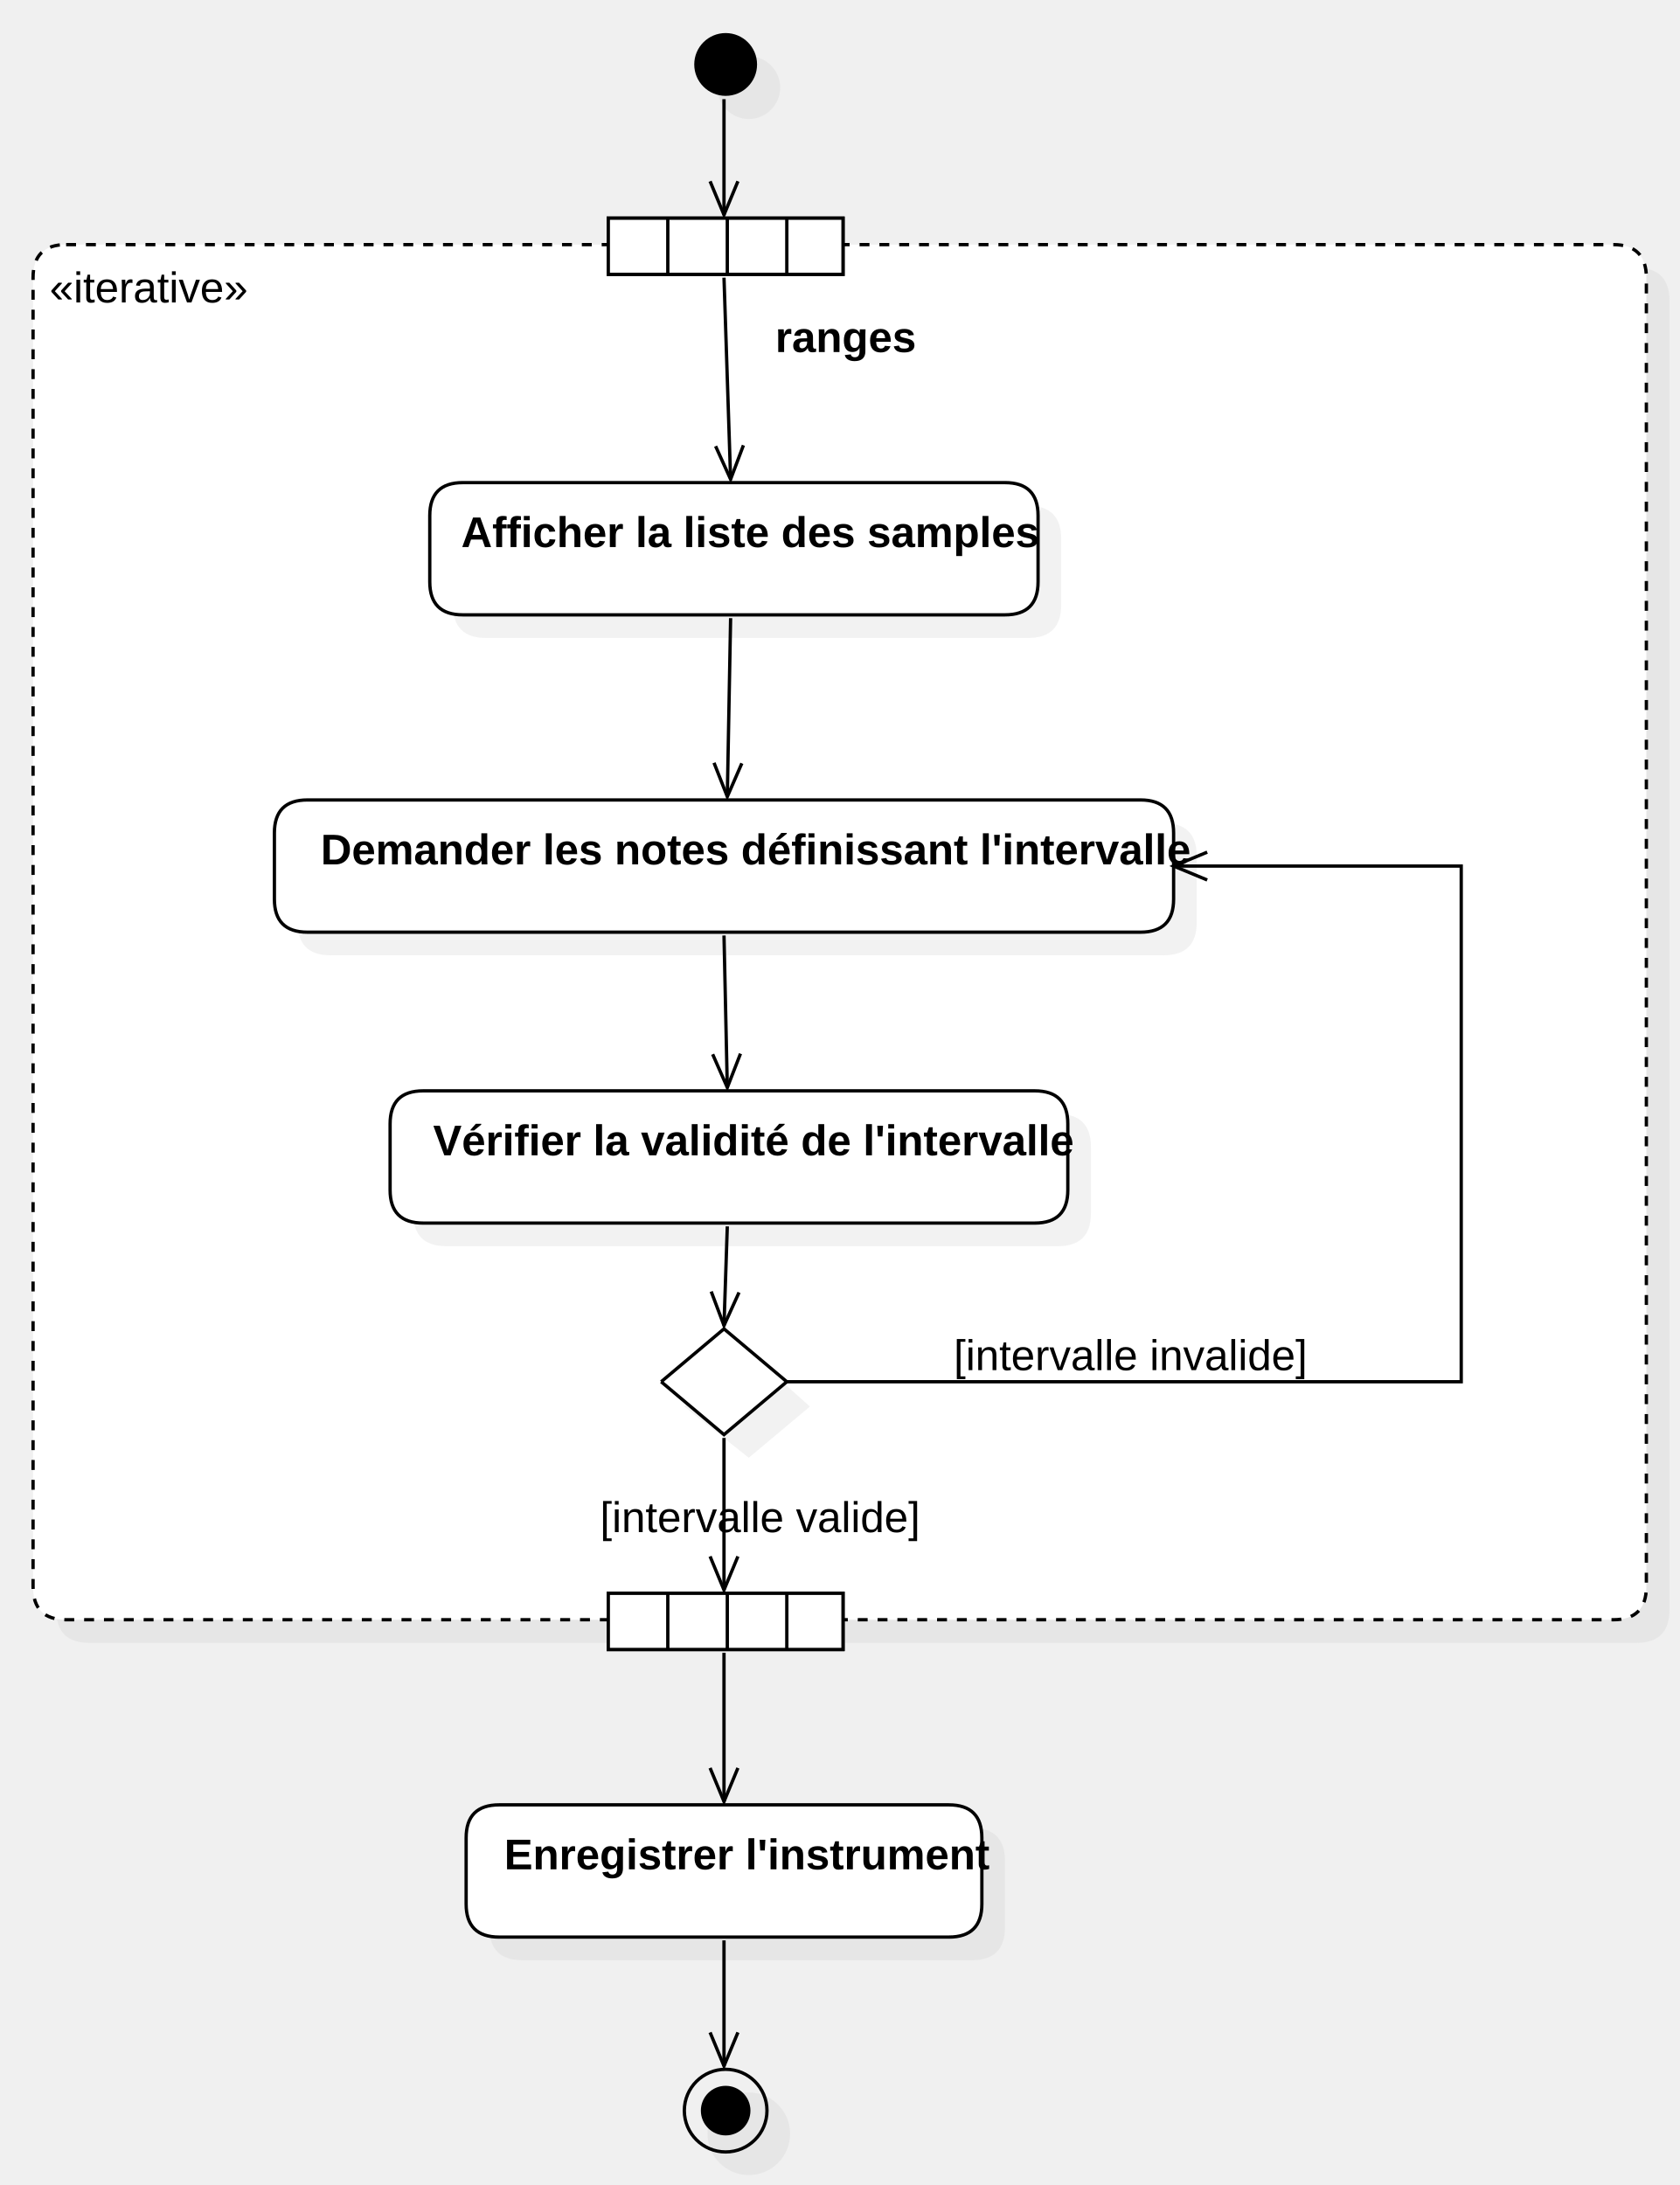
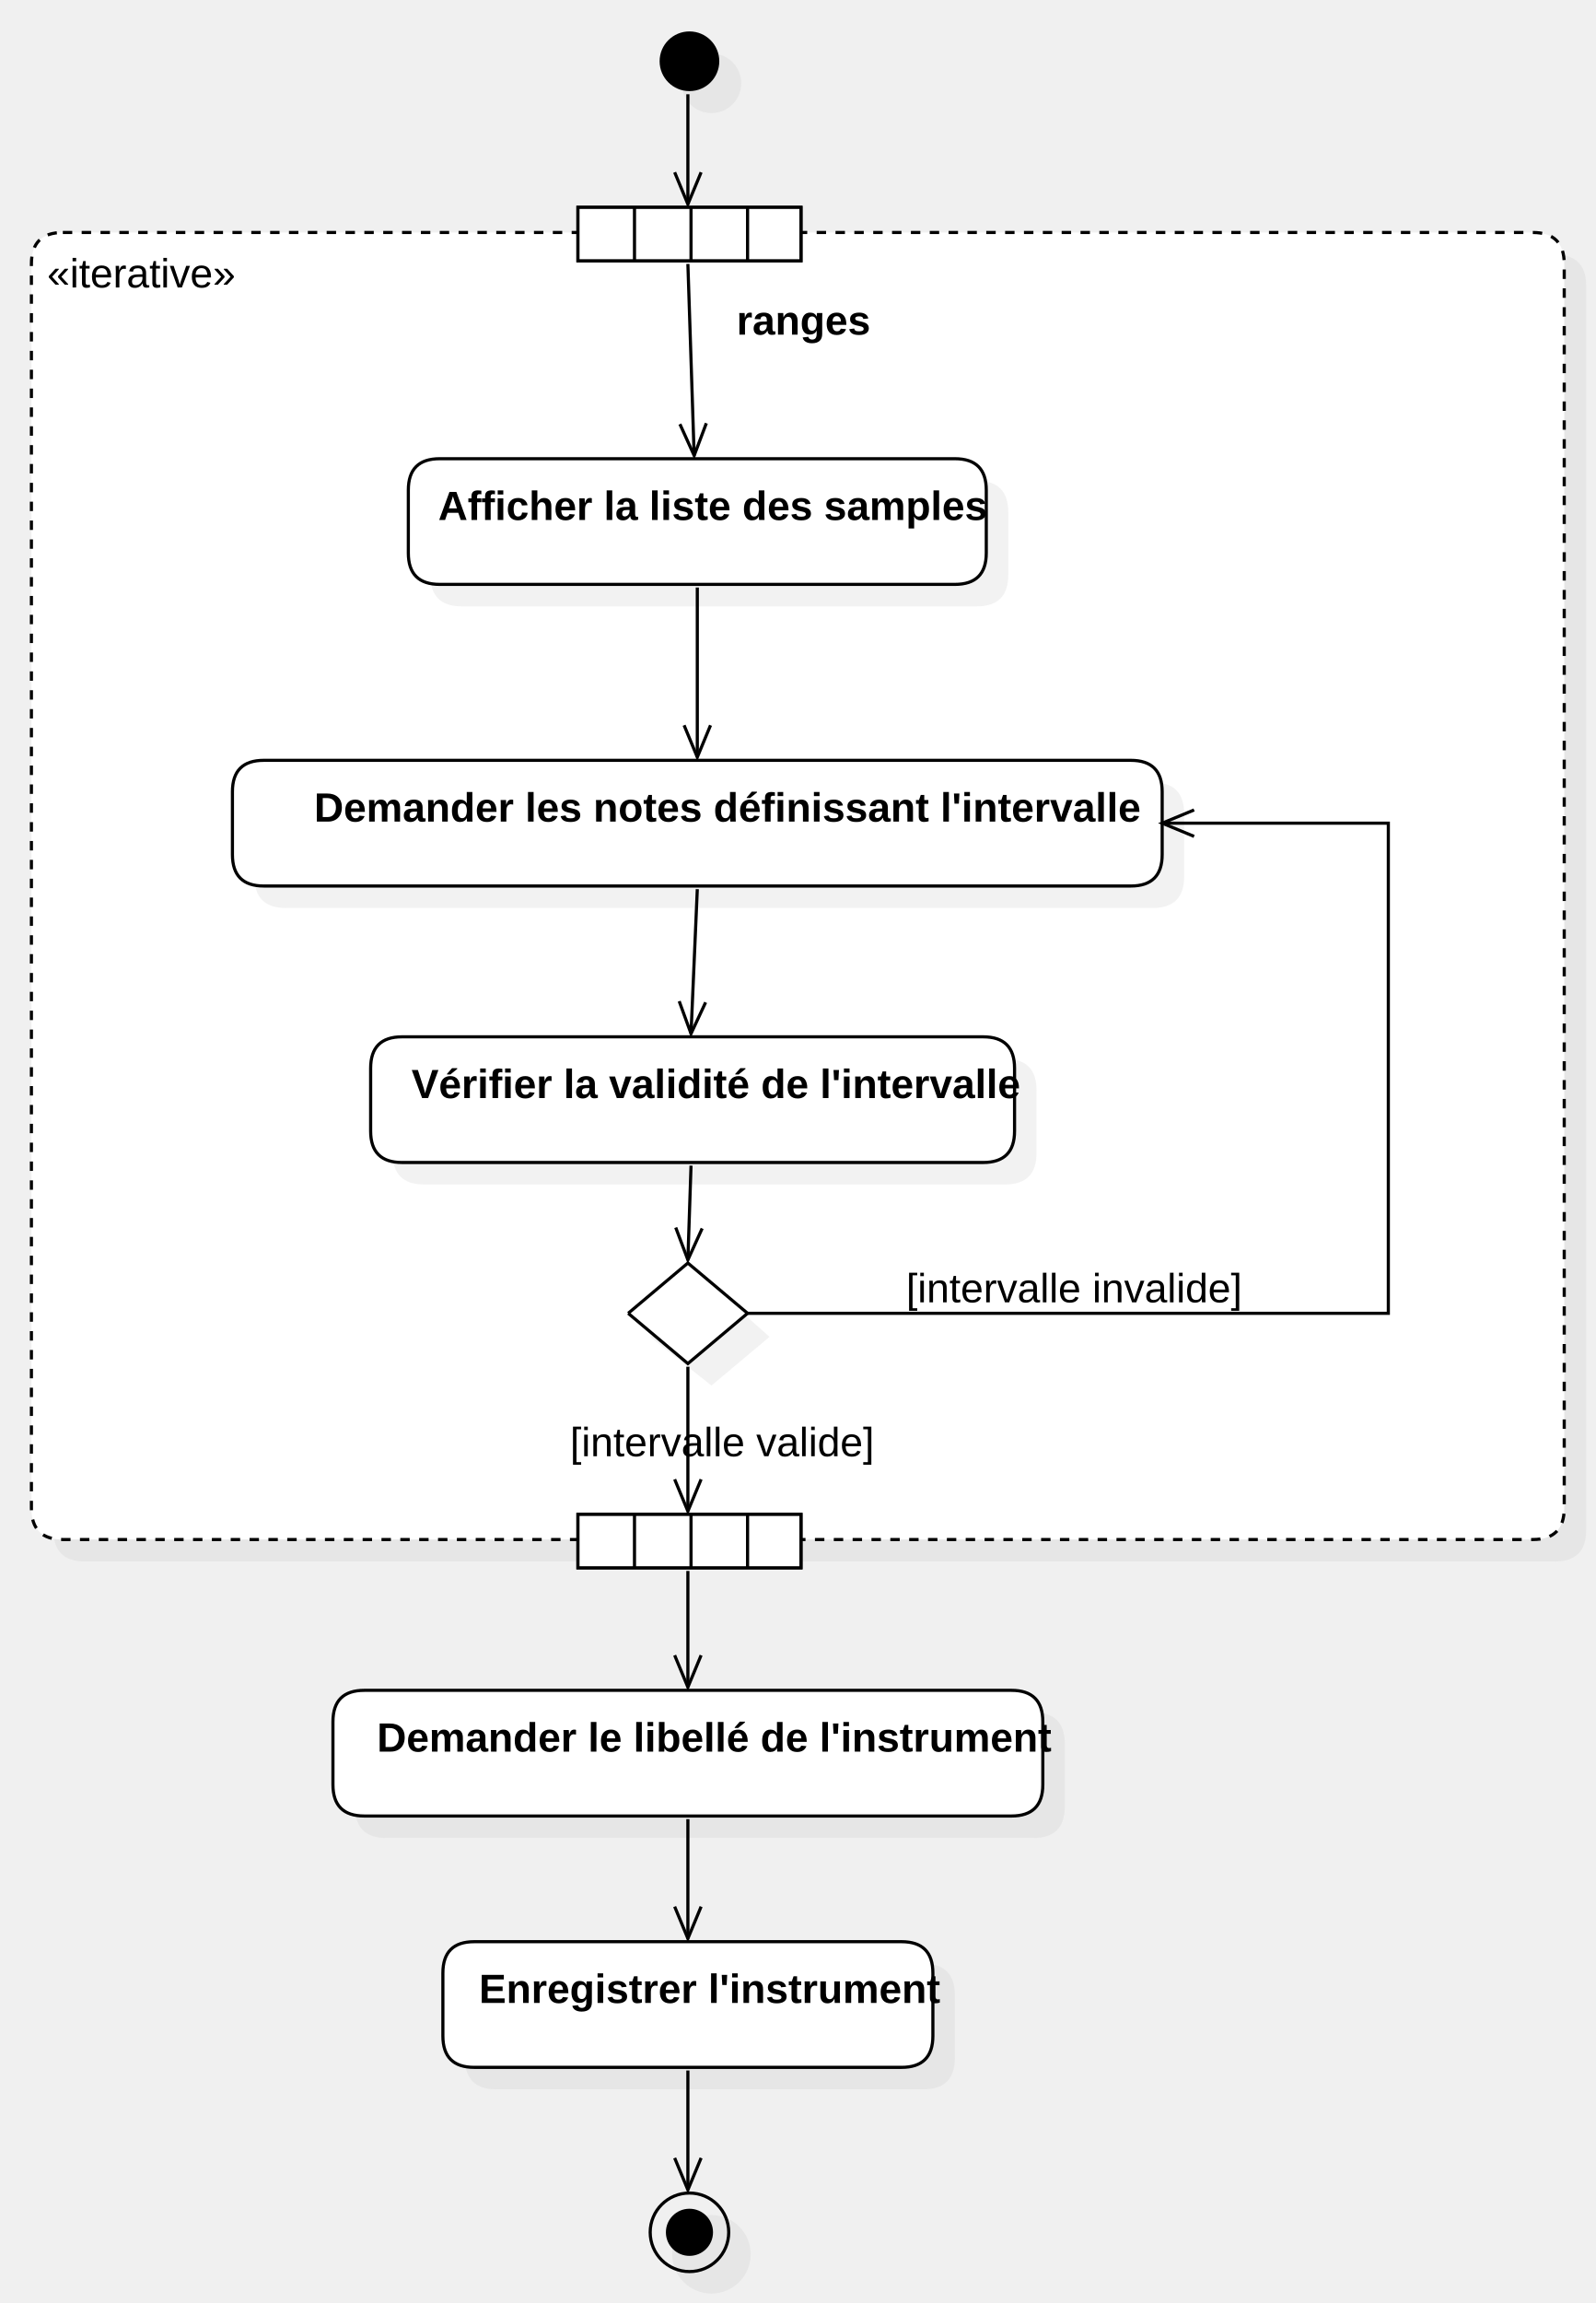
- <svg xmlns="http://www.w3.org/2000/svg" version="1.1" width="508" height="661">
+ <svg xmlns="http://www.w3.org/2000/svg" version="1.1" width="508" height="733">
  <defs />
  <g>
    <g transform="translate(-6,-14) scale(1,1)">
      <path fill="#C0C0C0" stroke="none" d="M 223 40.5 C 223 35.253 227.253 31 232.5 31 C 237.747 31 242 35.253 242 40.5 C 242 45.747 237.747 50 232.5 50 C 227.253 50 223 45.747 223 40.5 Z" opacity="0.2" />
    </g>
    <g transform="translate(-6,-14) scale(1,1)">
      <path fill="#000000" stroke="none" d="M 216 33.5 C 216 28.253 220.253 24 225.5 24 C 230.747 24 235 28.253 235 33.5 C 235 38.747 230.747 43 225.5 43 C 220.253 43 216 38.747 216 33.5 Z" />
    </g>
    <g transform="translate(-6,-14) scale(1,1)">
-       <path fill="#C0C0C0" stroke="none" d="M 164 567 L 300 567 Q 310 567 310 577 L 310 597 Q 310 607 300 607 L 164 607 Q 154 607 154 597 L 154 577 Q 154 567 164 567 Z" opacity="0.2" />
-     </g>
-     <g transform="translate(-6,-14) scale(1,1)">
-       <path fill="#ffffff" stroke="none" d="M 157 560 L 293 560 Q 303 560 303 570 L 303 590 Q 303 600 293 600 L 157 600 Q 147 600 147 590 L 147 570 Q 147 560 157 560 Z" />
-     </g>
-     <g transform="translate(-6,-14) scale(1,1)">
-       <path fill="none" stroke="#000000" d="M 157 560 L 293 560 Q 303 560 303 570 L 303 590 Q 303 600 293 600 L 157 600 Q 147 600 147 590 L 147 570 Q 147 560 157 560 Z" stroke-miterlimit="10" />
-     </g>
-     <g transform="translate(-6,-14) scale(1,1)">
-       <g>
-         <path fill="none" stroke="none" />
-         <text fill="#000000" stroke="none" font-family="Arial" font-size="13px" font-style="normal" font-weight="bold" text-decoration="none" x="158.5" y="579.5">Enregistrer l'instrument</text>
-       </g>
-     </g>
-     <g transform="translate(-6,-14) scale(1,1)">
-       <path fill="#C0C0C0" stroke="none" d="M 220 659.5 C 220 652.596 225.596 647 232.5 647 C 239.404 647 245 652.596 245 659.5 C 245 666.404 239.404 672 232.5 672 C 225.596 672 220 666.404 220 659.5 Z" opacity="0.2" />
-     </g>
-     <g transform="translate(-6,-14) scale(1,1)">
-       <path fill="none" stroke="#000000" d="M 213 652.5 C 213 645.596 218.596 640 225.5 640 C 232.404 640 238 645.596 238 652.5 C 238 659.404 232.404 665 225.5 665 C 218.596 665 213 659.404 213 652.5 Z" stroke-miterlimit="10" />
-     </g>
-     <g transform="translate(-6,-14) scale(1,1)">
-       <path fill="#000000" stroke="none" d="M 218 652.5 C 218 648.358 221.358 645 225.5 645 C 229.642 645 233 648.358 233 652.5 C 233 656.642 229.642 660 225.5 660 C 221.358 660 218 656.642 218 652.5 Z" />
+       <path fill="#C0C0C0" stroke="none" d="M 164 639 L 300 639 Q 310 639 310 649 L 310 669 Q 310 679 300 679 L 164 679 Q 154 679 154 669 L 154 649 Q 154 639 164 639 Z" opacity="0.2" />
+     </g>
+     <g transform="translate(-6,-14) scale(1,1)">
+       <path fill="#ffffff" stroke="none" d="M 157 632 L 293 632 Q 303 632 303 642 L 303 662 Q 303 672 293 672 L 157 672 Q 147 672 147 662 L 147 642 Q 147 632 157 632 Z" />
+     </g>
+     <g transform="translate(-6,-14) scale(1,1)">
+       <path fill="none" stroke="#000000" d="M 157 632 L 293 632 Q 303 632 303 642 L 303 662 Q 303 672 293 672 L 157 672 Q 147 672 147 662 L 147 642 Q 147 632 157 632 Z" stroke-miterlimit="10" />
+     </g>
+     <g transform="translate(-6,-14) scale(1,1)">
+       <g>
+         <path fill="none" stroke="none" />
+         <text fill="#000000" stroke="none" font-family="Arial" font-size="13px" font-style="normal" font-weight="bold" text-decoration="none" x="158.5" y="651.5">Enregistrer l'instrument</text>
+       </g>
+     </g>
+     <g transform="translate(-6,-14) scale(1,1)">
+       <path fill="#C0C0C0" stroke="none" d="M 220 731.5 C 220 724.596 225.596 719 232.5 719 C 239.404 719 245 724.596 245 731.5 C 245 738.404 239.404 744 232.5 744 C 225.596 744 220 738.404 220 731.5 Z" opacity="0.2" />
+     </g>
+     <g transform="translate(-6,-14) scale(1,1)">
+       <path fill="none" stroke="#000000" d="M 213 724.5 C 213 717.596 218.596 712 225.5 712 C 232.404 712 238 717.596 238 724.5 C 238 731.404 232.404 737 225.5 737 C 218.596 737 213 731.404 213 724.5 Z" stroke-miterlimit="10" />
+     </g>
+     <g transform="translate(-6,-14) scale(1,1)">
+       <path fill="#000000" stroke="none" d="M 218 724.5 C 218 720.358 221.358 717 225.5 717 C 229.642 717 233 720.358 233 724.5 C 233 728.642 229.642 732 225.5 732 C 221.358 732 218 728.642 218 724.5 Z" />
    </g>
    <g transform="translate(-6,-14) scale(1,1)">
      <path fill="#C0C0C0" stroke="none" d="M 33 95 L 501 95 Q 511 95 511 105 L 511 501 Q 511 511 501 511 L 33 511 Q 23 511 23 501 L 23 105 Q 23 95 33 95 Z" opacity="0.2" />
    </g>
    <g transform="translate(-6,-14) scale(1,1)">
      <path fill="#ffffff" stroke="none" d="M 26 88 L 494 88 Q 504 88 504 98 L 504 494 Q 504 504 494 504 L 26 504 Q 16 504 16 494 L 16 98 Q 16 88 26 88 Z" />
    </g>
    <g transform="translate(-6,-14) scale(1,1)">
      <path fill="none" stroke="#000000" d="M 26 88 L 494 88 Q 504 88 504 98 L 504 494 Q 504 504 494 504 L 26 504 Q 16 504 16 494 L 16 98 Q 16 88 26 88 Z" stroke-miterlimit="10" stroke-dasharray="3" />
    </g>
    <g transform="translate(-6,-14) scale(1,1)">
      <g>
        <path fill="none" stroke="none" />
        <text fill="#000000" stroke="none" font-family="Arial" font-size="13px" font-style="normal" font-weight="normal" text-decoration="none" x="21" y="105.5">«iterative»</text>
      </g>
    </g>
    <g transform="translate(-6,-14) scale(1,1)">
      <g>
        <path fill="none" stroke="none" />
        <text fill="#000000" stroke="none" font-family="Arial" font-size="13px" font-style="normal" font-weight="bold" text-decoration="none" x="240.5" y="120.5">ranges</text>
      </g>
    </g>
    <g transform="translate(-6,-14) scale(1,1)">
      <path fill="#C0C0C0" stroke="none" d="M 153 167 L 317 167 Q 327 167 327 177 L 327 197 Q 327 207 317 207 L 153 207 Q 143 207 143 197 L 143 177 Q 143 167 153 167 Z" opacity="0.2" />
    </g>
    <g transform="translate(-6,-14) scale(1,1)">
      <path fill="#ffffff" stroke="none" d="M 146 160 L 310 160 Q 320 160 320 170 L 320 190 Q 320 200 310 200 L 146 200 Q 136 200 136 190 L 136 170 Q 136 160 146 160 Z" />
    </g>
    <g transform="translate(-6,-14) scale(1,1)">
      <path fill="none" stroke="#000000" d="M 146 160 L 310 160 Q 320 160 320 170 L 320 190 Q 320 200 310 200 L 146 200 Q 136 200 136 190 L 136 170 Q 136 160 146 160 Z" stroke-miterlimit="10" />
    </g>
    <g transform="translate(-6,-14) scale(1,1)">
      <g>
        <path fill="none" stroke="none" />
        <text fill="#000000" stroke="none" font-family="Arial" font-size="13px" font-style="normal" font-weight="bold" text-decoration="none" x="145.5" y="179.5">Afficher la liste des samples</text>
      </g>
    </g>
    <g transform="translate(-6,-14) scale(1,1)">
-       <path fill="#C0C0C0" stroke="none" d="M 106 263 L 358 263 Q 368 263 368 273 L 368 293 Q 368 303 358 303 L 106 303 Q 96 303 96 293 L 96 273 Q 96 263 106 263 Z" opacity="0.2" />
-     </g>
-     <g transform="translate(-6,-14) scale(1,1)">
-       <path fill="#ffffff" stroke="none" d="M 99 256 L 351 256 Q 361 256 361 266 L 361 286 Q 361 296 351 296 L 99 296 Q 89 296 89 286 L 89 266 Q 89 256 99 256 Z" />
-     </g>
-     <g transform="translate(-6,-14) scale(1,1)">
-       <path fill="none" stroke="#000000" d="M 99 256 L 351 256 Q 361 256 361 266 L 361 286 Q 361 296 351 296 L 99 296 Q 89 296 89 286 L 89 266 Q 89 256 99 256 Z" stroke-miterlimit="10" />
-     </g>
-     <g transform="translate(-6,-14) scale(1,1)">
-       <g>
-         <path fill="none" stroke="none" />
-         <text fill="#000000" stroke="none" font-family="Arial" font-size="13px" font-style="normal" font-weight="bold" text-decoration="none" x="103" y="275.5">Demander les notes définissant l'intervalle</text>
+       <path fill="#C0C0C0" stroke="none" d="M 97 263 L 373 263 Q 383 263 383 273 L 383 293 Q 383 303 373 303 L 97 303 Q 87 303 87 293 L 87 273 Q 87 263 97 263 Z" opacity="0.2" />
+     </g>
+     <g transform="translate(-6,-14) scale(1,1)">
+       <path fill="#ffffff" stroke="none" d="M 90 256 L 366 256 Q 376 256 376 266 L 376 286 Q 376 296 366 296 L 90 296 Q 80 296 80 286 L 80 266 Q 80 256 90 256 Z" />
+     </g>
+     <g transform="translate(-6,-14) scale(1,1)">
+       <path fill="none" stroke="#000000" d="M 90 256 L 366 256 Q 376 256 376 266 L 376 286 Q 376 296 366 296 L 90 296 Q 80 296 80 286 L 80 266 Q 80 256 90 256 Z" stroke-miterlimit="10" />
+     </g>
+     <g transform="translate(-6,-14) scale(1,1)">
+       <g>
+         <path fill="none" stroke="none" />
+         <text fill="#000000" stroke="none" font-family="Arial" font-size="13px" font-style="normal" font-weight="bold" text-decoration="none" x="106" y="275.5">Demander les notes définissant l'intervalle</text>
      </g>
    </g>
    <g transform="translate(-6,-14) scale(1,1)">
      <path fill="#C0C0C0" stroke="none" d="M 141 351 L 326 351 Q 336 351 336 361 L 336 381 Q 336 391 326 391 L 141 391 Q 131 391 131 381 L 131 361 Q 131 351 141 351 Z" opacity="0.2" />
    </g>
    <g transform="translate(-6,-14) scale(1,1)">
      <path fill="#ffffff" stroke="none" d="M 134 344 L 319 344 Q 329 344 329 354 L 329 374 Q 329 384 319 384 L 134 384 Q 124 384 124 374 L 124 354 Q 124 344 134 344 Z" />
    </g>
    <g transform="translate(-6,-14) scale(1,1)">
      <path fill="none" stroke="#000000" d="M 134 344 L 319 344 Q 329 344 329 354 L 329 374 Q 329 384 319 384 L 134 384 Q 124 384 124 374 L 124 354 Q 124 344 134 344 Z" stroke-miterlimit="10" />
    </g>
    <g transform="translate(-6,-14) scale(1,1)">
      <g>
        <path fill="none" stroke="none" />
        <text fill="#000000" stroke="none" font-family="Arial" font-size="13px" font-style="normal" font-weight="bold" text-decoration="none" x="137" y="363.5">Vérifier la validité de l'intervalle</text>
      </g>
    </g>
    <g transform="translate(-6,-14) scale(1,1)">
      <path fill="#C0C0C0" stroke="none" d="M 213 439.5 L 232.5 423 L 251 439.5 L 232.5 455 L 213 439.5" opacity="0.2" />
    </g>
    <g transform="translate(-6,-14) scale(1,1)">
      <path fill="#ffffff" stroke="none" d="M 206 432 L 225 416 L 244 432 L 225 448 L 206 432" />
    </g>
    <g transform="translate(-6,-14) scale(1,1)">
      <path fill="none" stroke="#000000" d="M 206 432 L 225 416 L 244 432 L 225 448 L 206 432 L 206 432" stroke-miterlimit="10" />
    </g>
    <g transform="translate(-6,-14) scale(1,1)">
      <rect fill="#ffffff" stroke="none" x="190" y="80" width="71" height="17" />
    </g>
    <g transform="translate(-6,-14) scale(1,1)">
      <path fill="none" stroke="#000000" d="M 190 80 L 261 80 L 261 97 L 190 97 L 190 80 Z Z" stroke-miterlimit="10" />
    </g>
    <g transform="translate(-6,-14) scale(1,1)">
      <rect fill="#ffffff" stroke="none" x="190" y="80" width="71" height="17" />
    </g>
    <g transform="translate(-6,-14) scale(1,1)">
      <path fill="none" stroke="#000000" d="M 190 80 L 261 80 L 261 97 L 190 97 L 190 80 Z Z" stroke-miterlimit="10" />
    </g>
    <g transform="translate(-6,-14) scale(1,1)">
      <path fill="none" stroke="#000000" d="M 208 80 L 208 97" stroke-miterlimit="10" />
    </g>
    <g transform="translate(-6,-14) scale(1,1)">
      <path fill="none" stroke="#000000" d="M 226 80 L 226 97" stroke-miterlimit="10" />
    </g>
    <g transform="translate(-6,-14) scale(1,1)">
      <path fill="none" stroke="#000000" d="M 244 80 L 244 97" stroke-miterlimit="10" />
    </g>
    <g transform="translate(-6,-14) scale(1,1)">
      <path fill="none" stroke="#000000" d="M 225 44 L 225 79" stroke-miterlimit="10" />
    </g>
    <g transform="translate(-6,-14) scale(1,1)">
      <path fill="none" stroke="#000000" d="M 220.79 68.837 L 225 79 L 229.21 68.837" stroke-miterlimit="10" />
    </g>
    <g transform="translate(-6,-14) scale(1,1)">
      <path fill="none" stroke="#000000" d="M 225 98 L 227 159" stroke-miterlimit="10" />
    </g>
    <g transform="translate(-6,-14) scale(1,1)">
      <path fill="none" stroke="#000000" d="M 222.46 148.981 L 227 159 L 230.874 148.705" stroke-miterlimit="10" />
    </g>
    <g transform="translate(-6,-14) scale(1,1)">
-       <path fill="none" stroke="#000000" d="M 244 432 L 448 432 L 448 276 L 361 276" stroke-miterlimit="10" />
-     </g>
-     <g transform="translate(-6,-14) scale(1,1)">
-       <path fill="none" stroke="#000000" d="M 371.163 271.79 L 361 276 L 371.163 280.21" stroke-miterlimit="10" />
+       <path fill="none" stroke="#000000" d="M 244 432 L 448 432 L 448 276 L 376 276" stroke-miterlimit="10" />
+     </g>
+     <g transform="translate(-6,-14) scale(1,1)">
+       <path fill="none" stroke="#000000" d="M 386.163 271.79 L 376 276 L 386.163 280.21" stroke-miterlimit="10" />
    </g>
    <g transform="translate(-6,-14) scale(1,1)">
      <g>
        <path fill="none" stroke="none" />
        <text fill="#000000" stroke="none" font-family="Arial" font-size="13px" font-style="normal" font-weight="normal" text-decoration="none" x="294.5" y="428.5"> [intervalle invalide]</text>
      </g>
    </g>
    <g transform="translate(-6,-14) scale(1,1)">
      <path fill="none" stroke="#000000" d="M 226 385 L 225 415" stroke-miterlimit="10" />
    </g>
    <g transform="translate(-6,-14) scale(1,1)">
      <path fill="none" stroke="#000000" d="M 221.131 404.703 L 225 415 L 229.546 404.983" stroke-miterlimit="10" />
    </g>
    <g transform="translate(-6,-14) scale(1,1)">
      <rect fill="#ffffff" stroke="none" x="190" y="496" width="71" height="17" />
    </g>
    <g transform="translate(-6,-14) scale(1,1)">
      <path fill="none" stroke="#000000" d="M 190 496 L 261 496 L 261 513 L 190 513 L 190 496 Z Z" stroke-miterlimit="10" />
    </g>
    <g transform="translate(-6,-14) scale(1,1)">
      <rect fill="#ffffff" stroke="none" x="190" y="496" width="71" height="17" />
    </g>
    <g transform="translate(-6,-14) scale(1,1)">
      <path fill="none" stroke="#000000" d="M 190 496 L 261 496 L 261 513 L 190 513 L 190 496 Z Z" stroke-miterlimit="10" />
    </g>
    <g transform="translate(-6,-14) scale(1,1)">
      <path fill="none" stroke="#000000" d="M 208 496 L 208 513" stroke-miterlimit="10" />
    </g>
    <g transform="translate(-6,-14) scale(1,1)">
      <path fill="none" stroke="#000000" d="M 226 496 L 226 513" stroke-miterlimit="10" />
    </g>
    <g transform="translate(-6,-14) scale(1,1)">
      <path fill="none" stroke="#000000" d="M 244 496 L 244 513" stroke-miterlimit="10" />
    </g>
    <g transform="translate(-6,-14) scale(1,1)">
      <path fill="none" stroke="#000000" d="M 225 449 L 225 495" stroke-miterlimit="10" />
    </g>
    <g transform="translate(-6,-14) scale(1,1)">
      <path fill="none" stroke="#000000" d="M 220.79 484.837 L 225 495 L 229.21 484.837" stroke-miterlimit="10" />
    </g>
    <g transform="translate(-6,-14) scale(1,1)">
      <g>
        <path fill="none" stroke="none" />
        <text fill="#000000" stroke="none" font-family="Arial" font-size="13px" font-style="normal" font-weight="normal" text-decoration="none" x="187.5" y="477.5"> [intervalle valide]</text>
      </g>
    </g>
    <g transform="translate(-6,-14) scale(1,1)">
-       <path fill="none" stroke="#000000" d="M 225 514 L 225 559" stroke-miterlimit="10" />
-     </g>
-     <g transform="translate(-6,-14) scale(1,1)">
-       <path fill="none" stroke="#000000" d="M 220.79 548.837 L 225 559 L 229.21 548.837" stroke-miterlimit="10" />
-     </g>
-     <g transform="translate(-6,-14) scale(1,1)">
-       <path fill="none" stroke="#000000" d="M 225 601 L 225 639" stroke-miterlimit="10" />
-     </g>
-     <g transform="translate(-6,-14) scale(1,1)">
-       <path fill="none" stroke="#000000" d="M 220.79 628.837 L 225 639 L 229.21 628.837" stroke-miterlimit="10" />
-     </g>
-     <g transform="translate(-6,-14) scale(1,1)">
-       <path fill="none" stroke="#000000" d="M 227 201 L 226 255" stroke-miterlimit="10" />
-     </g>
-     <g transform="translate(-6,-14) scale(1,1)">
-       <path fill="none" stroke="#000000" d="M 221.979 244.761 L 226 255 L 230.397 244.917" stroke-miterlimit="10" />
-     </g>
-     <g transform="translate(-6,-14) scale(1,1)">
-       <path fill="none" stroke="#000000" d="M 225 297 L 226 343" stroke-miterlimit="10" />
-     </g>
-     <g transform="translate(-6,-14) scale(1,1)">
-       <path fill="none" stroke="#000000" d="M 221.571 332.931 L 226 343 L 229.988 332.748" stroke-miterlimit="10" />
+       <path fill="none" stroke="#000000" d="M 225 514 L 225 551" stroke-miterlimit="10" />
+     </g>
+     <g transform="translate(-6,-14) scale(1,1)">
+       <path fill="none" stroke="#000000" d="M 220.79 540.837 L 225 551 L 229.21 540.837" stroke-miterlimit="10" />
+     </g>
+     <g transform="translate(-6,-14) scale(1,1)">
+       <path fill="none" stroke="#000000" d="M 225 673 L 225 711" stroke-miterlimit="10" />
+     </g>
+     <g transform="translate(-6,-14) scale(1,1)">
+       <path fill="none" stroke="#000000" d="M 220.79 700.837 L 225 711 L 229.21 700.837" stroke-miterlimit="10" />
+     </g>
+     <g transform="translate(-6,-14) scale(1,1)">
+       <path fill="none" stroke="#000000" d="M 228 201 L 228 255" stroke-miterlimit="10" />
+     </g>
+     <g transform="translate(-6,-14) scale(1,1)">
+       <path fill="none" stroke="#000000" d="M 223.79 244.837 L 228 255 L 232.21 244.837" stroke-miterlimit="10" />
+     </g>
+     <g transform="translate(-6,-14) scale(1,1)">
+       <path fill="none" stroke="#000000" d="M 228 297 L 226 343" stroke-miterlimit="10" />
+     </g>
+     <g transform="translate(-6,-14) scale(1,1)">
+       <path fill="none" stroke="#000000" d="M 222.236 332.664 L 226 343 L 230.647 333.03" stroke-miterlimit="10" />
+     </g>
+     <g transform="translate(-6,-14) scale(1,1)">
+       <path fill="#C0C0C0" stroke="none" d="M 129 559 L 335 559 Q 345 559 345 569 L 345 589 Q 345 599 335 599 L 129 599 Q 119 599 119 589 L 119 569 Q 119 559 129 559 Z" opacity="0.2" />
+     </g>
+     <g transform="translate(-6,-14) scale(1,1)">
+       <path fill="#ffffff" stroke="none" d="M 122 552 L 328 552 Q 338 552 338 562 L 338 582 Q 338 592 328 592 L 122 592 Q 112 592 112 582 L 112 562 Q 112 552 122 552 Z" />
+     </g>
+     <g transform="translate(-6,-14) scale(1,1)">
+       <path fill="none" stroke="#000000" d="M 122 552 L 328 552 Q 338 552 338 562 L 338 582 Q 338 592 328 592 L 122 592 Q 112 592 112 582 L 112 562 Q 112 552 122 552 Z" stroke-miterlimit="10" />
+     </g>
+     <g transform="translate(-6,-14) scale(1,1)">
+       <g>
+         <path fill="none" stroke="none" />
+         <text fill="#000000" stroke="none" font-family="Arial" font-size="13px" font-style="normal" font-weight="bold" text-decoration="none" x="126" y="571.5">Demander le libellé de l'instrument</text>
+       </g>
+     </g>
+     <g transform="translate(-6,-14) scale(1,1)">
+       <path fill="none" stroke="#000000" d="M 225 593 L 225 631" stroke-miterlimit="10" />
+     </g>
+     <g transform="translate(-6,-14) scale(1,1)">
+       <path fill="none" stroke="#000000" d="M 220.79 620.837 L 225 631 L 229.21 620.837" stroke-miterlimit="10" />
    </g>
  </g>
</svg>
